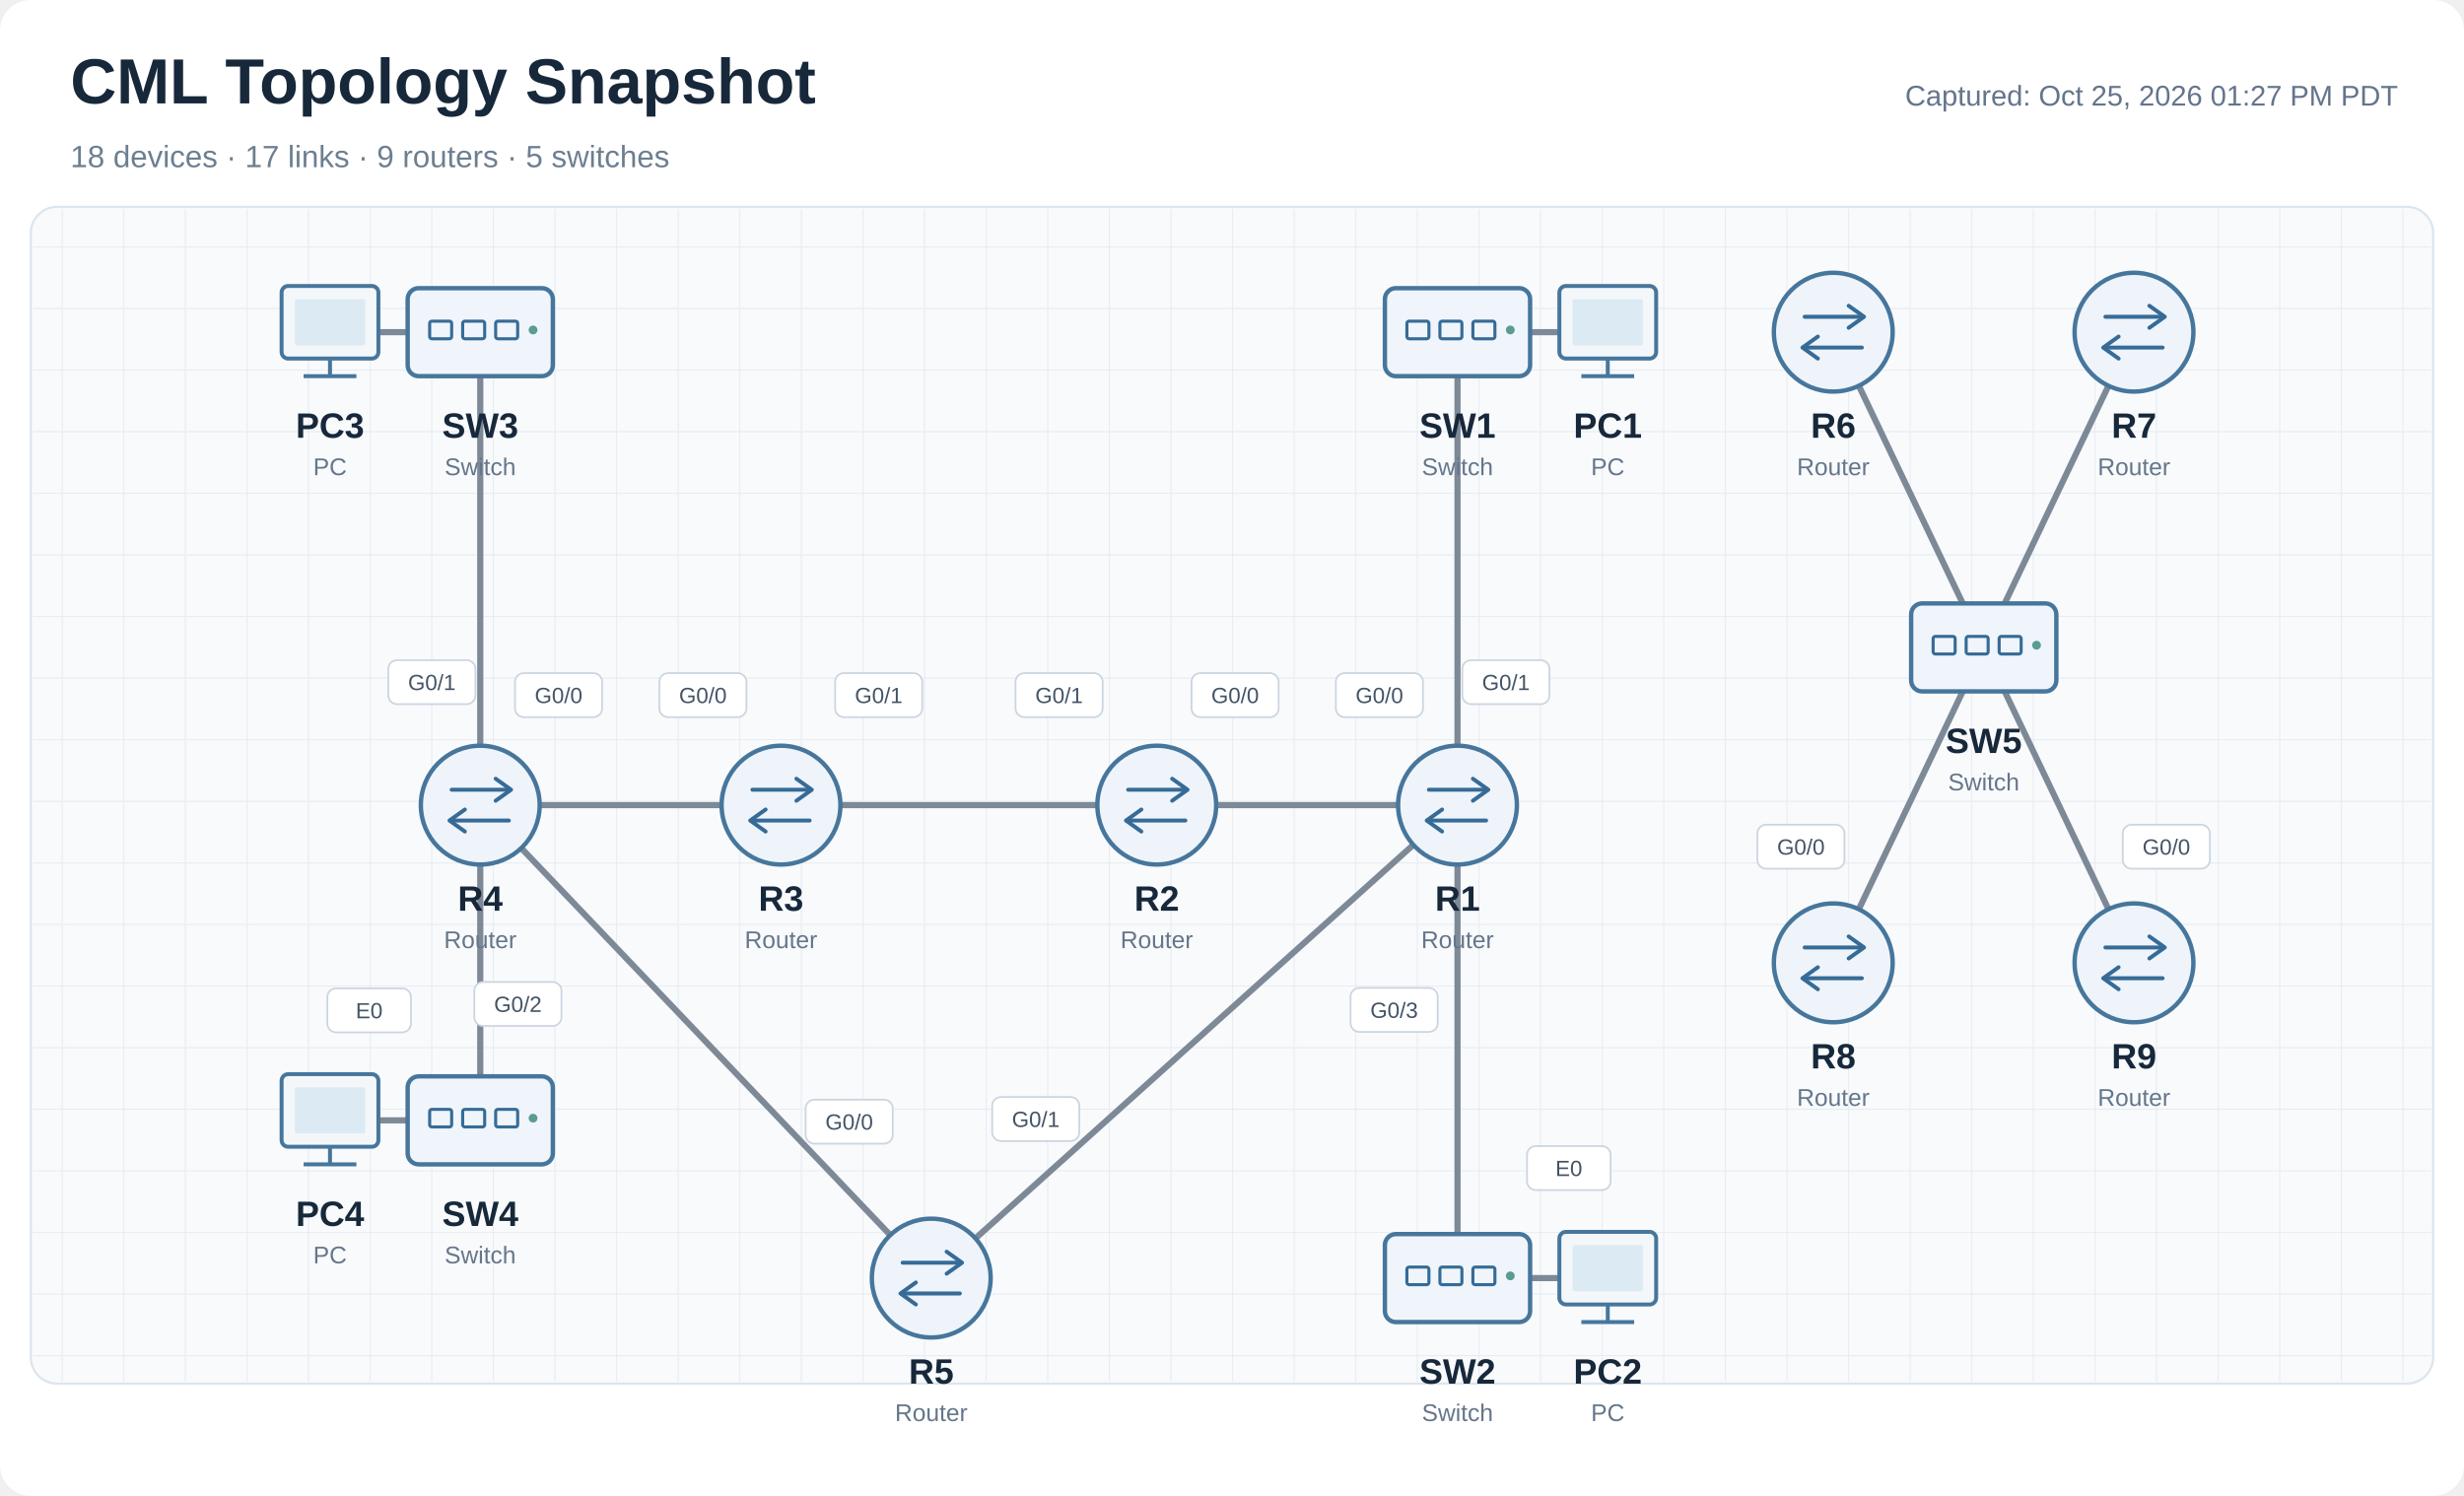
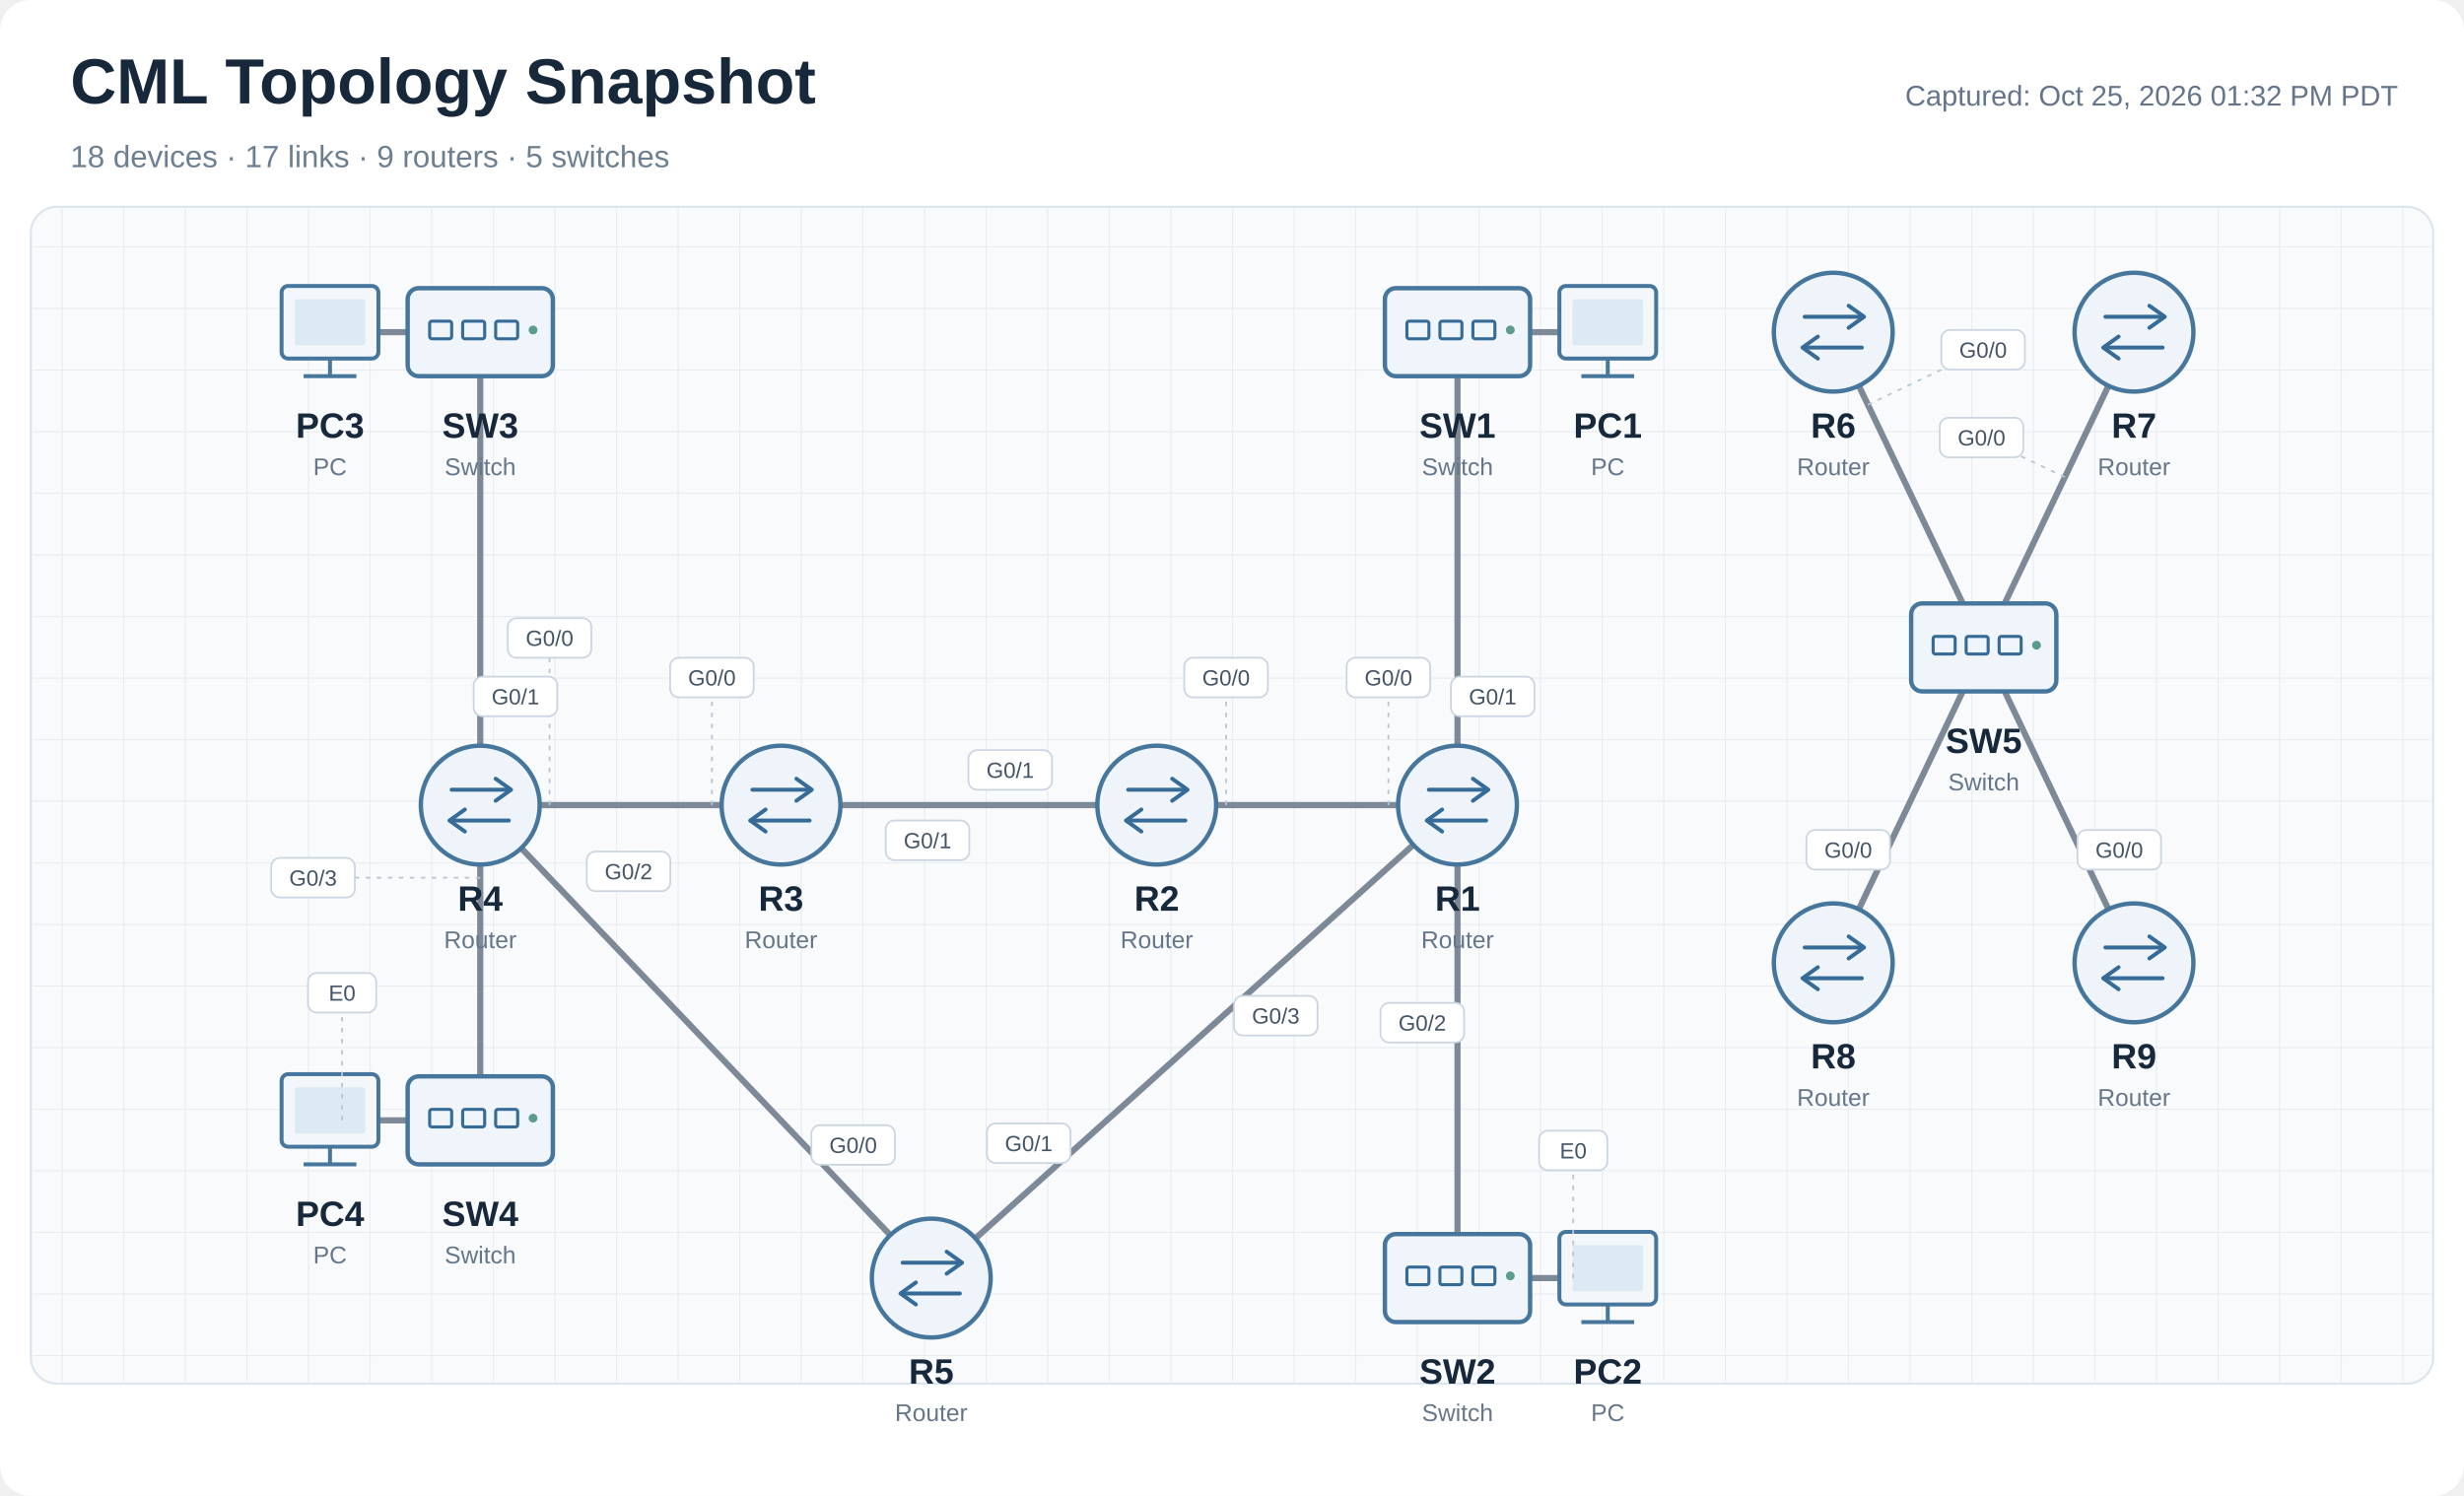
<svg xmlns="http://www.w3.org/2000/svg" width="1120" height="680" viewBox="0 0 1120 680" data-nodes="18" data-links="17" data-routers="9" data-switches="5">
  <defs>
    <pattern id="grid" width="28" height="28" patternUnits="userSpaceOnUse">
      <path d="M28 0H0V28" fill="none" stroke="#e8edf2" stroke-width="1" />
    </pattern>
  </defs>
  <rect width="1120" height="680" rx="14" fill="#fff" />
  <rect x="14" y="94" width="1092" height="535" rx="12" fill="#f8fafc" stroke="#dce5ed" />
  <rect x="15" y="95" width="1090" height="533" rx="12" fill="url(#grid)" />
  <text x="32" y="47" font-family="Arial,Segoe UI,sans-serif" font-size="29" font-weight="700" fill="#17283b">CML Topology Snapshot</text>
  <text x="32" y="76" font-family="Arial,Segoe UI,sans-serif" font-size="14" fill="#6c7f91">18 devices  ·  17 links  ·  9 routers  ·  5 switches</text>
-   <text x="1090" y="48" text-anchor="end" font-family="Arial,Segoe UI,sans-serif" font-size="13" fill="#64748b">Captured: Oct 25, 2026 01:27 PM PDT</text>
+   <text x="1090" y="48" text-anchor="end" font-family="Arial,Segoe UI,sans-serif" font-size="13" fill="#64748b">Captured: Oct 25, 2026 01:32 PM PDT</text>
  <line x1="662.5" y1="366.0" x2="525.8" y2="366.0" stroke="#7d8997" stroke-width="2.8" />
  <line x1="525.8" y1="366.0" x2="355.0" y2="366.0" stroke="#7d8997" stroke-width="2.8" />
  <line x1="355.0" y1="366.0" x2="218.3" y2="366.0" stroke="#7d8997" stroke-width="2.8" />
  <line x1="662.5" y1="366.0" x2="423.3" y2="581.0" stroke="#7d8997" stroke-width="2.8" />
  <line x1="218.3" y1="366.0" x2="423.3" y2="581.0" stroke="#7d8997" stroke-width="2.8" />
  <line x1="662.5" y1="366.0" x2="662.5" y2="151.0" stroke="#7d8997" stroke-width="2.8" />
  <line x1="662.5" y1="366.0" x2="662.5" y2="581.0" stroke="#7d8997" stroke-width="2.8" />
  <line x1="218.3" y1="366.0" x2="218.3" y2="151.0" stroke="#7d8997" stroke-width="2.8" />
  <line x1="662.5" y1="151.0" x2="730.8" y2="151.0" stroke="#7d8997" stroke-width="2.8" />
  <line x1="662.5" y1="581.0" x2="730.8" y2="581.0" stroke="#7d8997" stroke-width="2.8" />
  <line x1="218.3" y1="151.0" x2="150.0" y2="151.0" stroke="#7d8997" stroke-width="2.8" />
  <line x1="218.3" y1="366.0" x2="218.3" y2="509.3" stroke="#7d8997" stroke-width="2.8" />
  <line x1="218.3" y1="509.3" x2="150.0" y2="509.3" stroke="#7d8997" stroke-width="2.8" />
  <line x1="833.3" y1="151.0" x2="901.7" y2="294.3" stroke="#7d8997" stroke-width="2.8" />
  <line x1="970.0" y1="151.0" x2="901.7" y2="294.3" stroke="#7d8997" stroke-width="2.8" />
  <line x1="833.3" y1="437.7" x2="901.7" y2="294.3" stroke="#7d8997" stroke-width="2.8" />
  <line x1="970.0" y1="437.7" x2="901.7" y2="294.3" stroke="#7d8997" stroke-width="2.8" />
  <g transform="translate(662.5,366.0)">
    <circle cx="0" cy="0" r="27" fill="#eef4fa" stroke="#47769c" stroke-width="2" />
    <path d="M-13 -7 H13 M-13 7 H13" fill="none" stroke="#366b97" stroke-width="1.8" stroke-linecap="round" />
    <path d="M7 -12 L14 -7 L7 -2 M-7 2 L-14 7 L-7 12" fill="none" stroke="#366b97" stroke-width="1.8" stroke-linecap="round" stroke-linejoin="round" />
    <text x="0" y="48" text-anchor="middle" font-family="Arial,Segoe UI,sans-serif" font-size="16" font-weight="700" fill="#17283b">R1</text>
    <text x="0" y="65" text-anchor="middle" font-family="Arial,Segoe UI,sans-serif" font-size="11" fill="#65768a">Router</text>
  </g>
  <g transform="translate(525.8,366.0)">
    <circle cx="0" cy="0" r="27" fill="#eef4fa" stroke="#47769c" stroke-width="2" />
    <path d="M-13 -7 H13 M-13 7 H13" fill="none" stroke="#366b97" stroke-width="1.8" stroke-linecap="round" />
    <path d="M7 -12 L14 -7 L7 -2 M-7 2 L-14 7 L-7 12" fill="none" stroke="#366b97" stroke-width="1.8" stroke-linecap="round" stroke-linejoin="round" />
    <text x="0" y="48" text-anchor="middle" font-family="Arial,Segoe UI,sans-serif" font-size="16" font-weight="700" fill="#17283b">R2</text>
    <text x="0" y="65" text-anchor="middle" font-family="Arial,Segoe UI,sans-serif" font-size="11" fill="#65768a">Router</text>
  </g>
  <g transform="translate(355.0,366.0)">
    <circle cx="0" cy="0" r="27" fill="#eef4fa" stroke="#47769c" stroke-width="2" />
    <path d="M-13 -7 H13 M-13 7 H13" fill="none" stroke="#366b97" stroke-width="1.8" stroke-linecap="round" />
    <path d="M7 -12 L14 -7 L7 -2 M-7 2 L-14 7 L-7 12" fill="none" stroke="#366b97" stroke-width="1.8" stroke-linecap="round" stroke-linejoin="round" />
    <text x="0" y="48" text-anchor="middle" font-family="Arial,Segoe UI,sans-serif" font-size="16" font-weight="700" fill="#17283b">R3</text>
    <text x="0" y="65" text-anchor="middle" font-family="Arial,Segoe UI,sans-serif" font-size="11" fill="#65768a">Router</text>
  </g>
  <g transform="translate(218.3,366.0)">
    <circle cx="0" cy="0" r="27" fill="#eef4fa" stroke="#47769c" stroke-width="2" />
    <path d="M-13 -7 H13 M-13 7 H13" fill="none" stroke="#366b97" stroke-width="1.8" stroke-linecap="round" />
    <path d="M7 -12 L14 -7 L7 -2 M-7 2 L-14 7 L-7 12" fill="none" stroke="#366b97" stroke-width="1.8" stroke-linecap="round" stroke-linejoin="round" />
    <text x="0" y="48" text-anchor="middle" font-family="Arial,Segoe UI,sans-serif" font-size="16" font-weight="700" fill="#17283b">R4</text>
    <text x="0" y="65" text-anchor="middle" font-family="Arial,Segoe UI,sans-serif" font-size="11" fill="#65768a">Router</text>
  </g>
  <g transform="translate(423.3,581.0)">
    <circle cx="0" cy="0" r="27" fill="#eef4fa" stroke="#47769c" stroke-width="2" />
    <path d="M-13 -7 H13 M-13 7 H13" fill="none" stroke="#366b97" stroke-width="1.8" stroke-linecap="round" />
    <path d="M7 -12 L14 -7 L7 -2 M-7 2 L-14 7 L-7 12" fill="none" stroke="#366b97" stroke-width="1.8" stroke-linecap="round" stroke-linejoin="round" />
    <text x="0" y="48" text-anchor="middle" font-family="Arial,Segoe UI,sans-serif" font-size="16" font-weight="700" fill="#17283b">R5</text>
    <text x="0" y="65" text-anchor="middle" font-family="Arial,Segoe UI,sans-serif" font-size="11" fill="#65768a">Router</text>
  </g>
  <g transform="translate(662.5,151.0)">
    <rect x="-33" y="-20" width="66" height="40" rx="5" fill="#eff5fa" stroke="#47769c" stroke-width="2" />
    <rect x="-23" y="-5" width="10" height="8" rx="1" fill="none" stroke="#366b97" stroke-width="1.4" />
    <rect x="-8" y="-5" width="10" height="8" rx="1" fill="none" stroke="#366b97" stroke-width="1.4" />
    <rect x="7" y="-5" width="10" height="8" rx="1" fill="none" stroke="#366b97" stroke-width="1.4" />
    <circle cx="24" cy="-1" r="2" fill="#5b9b91" />
    <text x="0" y="48" text-anchor="middle" font-family="Arial,Segoe UI,sans-serif" font-size="16" font-weight="700" fill="#17283b">SW1</text>
    <text x="0" y="65" text-anchor="middle" font-family="Arial,Segoe UI,sans-serif" font-size="11" fill="#65768a">Switch</text>
  </g>
  <g transform="translate(662.5,581.0)">
    <rect x="-33" y="-20" width="66" height="40" rx="5" fill="#eff5fa" stroke="#47769c" stroke-width="2" />
    <rect x="-23" y="-5" width="10" height="8" rx="1" fill="none" stroke="#366b97" stroke-width="1.4" />
    <rect x="-8" y="-5" width="10" height="8" rx="1" fill="none" stroke="#366b97" stroke-width="1.4" />
    <rect x="7" y="-5" width="10" height="8" rx="1" fill="none" stroke="#366b97" stroke-width="1.4" />
    <circle cx="24" cy="-1" r="2" fill="#5b9b91" />
    <text x="0" y="48" text-anchor="middle" font-family="Arial,Segoe UI,sans-serif" font-size="16" font-weight="700" fill="#17283b">SW2</text>
    <text x="0" y="65" text-anchor="middle" font-family="Arial,Segoe UI,sans-serif" font-size="11" fill="#65768a">Switch</text>
  </g>
  <g transform="translate(218.3,151.0)">
    <rect x="-33" y="-20" width="66" height="40" rx="5" fill="#eff5fa" stroke="#47769c" stroke-width="2" />
    <rect x="-23" y="-5" width="10" height="8" rx="1" fill="none" stroke="#366b97" stroke-width="1.4" />
    <rect x="-8" y="-5" width="10" height="8" rx="1" fill="none" stroke="#366b97" stroke-width="1.4" />
    <rect x="7" y="-5" width="10" height="8" rx="1" fill="none" stroke="#366b97" stroke-width="1.4" />
    <circle cx="24" cy="-1" r="2" fill="#5b9b91" />
    <text x="0" y="48" text-anchor="middle" font-family="Arial,Segoe UI,sans-serif" font-size="16" font-weight="700" fill="#17283b">SW3</text>
    <text x="0" y="65" text-anchor="middle" font-family="Arial,Segoe UI,sans-serif" font-size="11" fill="#65768a">Switch</text>
  </g>
  <g transform="translate(730.8,151.0)">
    <rect x="-22" y="-21" width="44" height="33" rx="3" fill="#f3f7fa" stroke="#47769c" stroke-width="1.8" />
    <rect x="-16" y="-15" width="32" height="21" rx="1" fill="#dceaf3" />
    <path d="M0 12 V20 M-12 20 H12" stroke="#47769c" stroke-width="1.8" />
    <text x="0" y="48" text-anchor="middle" font-family="Arial,Segoe UI,sans-serif" font-size="16" font-weight="700" fill="#17283b">PC1</text>
    <text x="0" y="65" text-anchor="middle" font-family="Arial,Segoe UI,sans-serif" font-size="11" fill="#65768a">PC</text>
  </g>
  <g transform="translate(730.8,581.0)">
    <rect x="-22" y="-21" width="44" height="33" rx="3" fill="#f3f7fa" stroke="#47769c" stroke-width="1.8" />
    <rect x="-16" y="-15" width="32" height="21" rx="1" fill="#dceaf3" />
    <path d="M0 12 V20 M-12 20 H12" stroke="#47769c" stroke-width="1.8" />
    <text x="0" y="48" text-anchor="middle" font-family="Arial,Segoe UI,sans-serif" font-size="16" font-weight="700" fill="#17283b">PC2</text>
    <text x="0" y="65" text-anchor="middle" font-family="Arial,Segoe UI,sans-serif" font-size="11" fill="#65768a">PC</text>
  </g>
  <g transform="translate(150.0,151.0)">
    <rect x="-22" y="-21" width="44" height="33" rx="3" fill="#f3f7fa" stroke="#47769c" stroke-width="1.8" />
    <rect x="-16" y="-15" width="32" height="21" rx="1" fill="#dceaf3" />
    <path d="M0 12 V20 M-12 20 H12" stroke="#47769c" stroke-width="1.8" />
    <text x="0" y="48" text-anchor="middle" font-family="Arial,Segoe UI,sans-serif" font-size="16" font-weight="700" fill="#17283b">PC3</text>
    <text x="0" y="65" text-anchor="middle" font-family="Arial,Segoe UI,sans-serif" font-size="11" fill="#65768a">PC</text>
  </g>
  <g transform="translate(218.3,509.3)">
    <rect x="-33" y="-20" width="66" height="40" rx="5" fill="#eff5fa" stroke="#47769c" stroke-width="2" />
    <rect x="-23" y="-5" width="10" height="8" rx="1" fill="none" stroke="#366b97" stroke-width="1.4" />
    <rect x="-8" y="-5" width="10" height="8" rx="1" fill="none" stroke="#366b97" stroke-width="1.4" />
    <rect x="7" y="-5" width="10" height="8" rx="1" fill="none" stroke="#366b97" stroke-width="1.4" />
    <circle cx="24" cy="-1" r="2" fill="#5b9b91" />
    <text x="0" y="48" text-anchor="middle" font-family="Arial,Segoe UI,sans-serif" font-size="16" font-weight="700" fill="#17283b">SW4</text>
    <text x="0" y="65" text-anchor="middle" font-family="Arial,Segoe UI,sans-serif" font-size="11" fill="#65768a">Switch</text>
  </g>
  <g transform="translate(150.0,509.3)">
    <rect x="-22" y="-21" width="44" height="33" rx="3" fill="#f3f7fa" stroke="#47769c" stroke-width="1.8" />
    <rect x="-16" y="-15" width="32" height="21" rx="1" fill="#dceaf3" />
    <path d="M0 12 V20 M-12 20 H12" stroke="#47769c" stroke-width="1.8" />
    <text x="0" y="48" text-anchor="middle" font-family="Arial,Segoe UI,sans-serif" font-size="16" font-weight="700" fill="#17283b">PC4</text>
    <text x="0" y="65" text-anchor="middle" font-family="Arial,Segoe UI,sans-serif" font-size="11" fill="#65768a">PC</text>
  </g>
  <g transform="translate(833.3,151.0)">
    <circle cx="0" cy="0" r="27" fill="#eef4fa" stroke="#47769c" stroke-width="2" />
    <path d="M-13 -7 H13 M-13 7 H13" fill="none" stroke="#366b97" stroke-width="1.8" stroke-linecap="round" />
    <path d="M7 -12 L14 -7 L7 -2 M-7 2 L-14 7 L-7 12" fill="none" stroke="#366b97" stroke-width="1.8" stroke-linecap="round" stroke-linejoin="round" />
    <text x="0" y="48" text-anchor="middle" font-family="Arial,Segoe UI,sans-serif" font-size="16" font-weight="700" fill="#17283b">R6</text>
    <text x="0" y="65" text-anchor="middle" font-family="Arial,Segoe UI,sans-serif" font-size="11" fill="#65768a">Router</text>
  </g>
  <g transform="translate(970.0,151.0)">
    <circle cx="0" cy="0" r="27" fill="#eef4fa" stroke="#47769c" stroke-width="2" />
    <path d="M-13 -7 H13 M-13 7 H13" fill="none" stroke="#366b97" stroke-width="1.8" stroke-linecap="round" />
    <path d="M7 -12 L14 -7 L7 -2 M-7 2 L-14 7 L-7 12" fill="none" stroke="#366b97" stroke-width="1.8" stroke-linecap="round" stroke-linejoin="round" />
    <text x="0" y="48" text-anchor="middle" font-family="Arial,Segoe UI,sans-serif" font-size="16" font-weight="700" fill="#17283b">R7</text>
    <text x="0" y="65" text-anchor="middle" font-family="Arial,Segoe UI,sans-serif" font-size="11" fill="#65768a">Router</text>
  </g>
  <g transform="translate(833.3,437.7)">
    <circle cx="0" cy="0" r="27" fill="#eef4fa" stroke="#47769c" stroke-width="2" />
    <path d="M-13 -7 H13 M-13 7 H13" fill="none" stroke="#366b97" stroke-width="1.8" stroke-linecap="round" />
    <path d="M7 -12 L14 -7 L7 -2 M-7 2 L-14 7 L-7 12" fill="none" stroke="#366b97" stroke-width="1.8" stroke-linecap="round" stroke-linejoin="round" />
    <text x="0" y="48" text-anchor="middle" font-family="Arial,Segoe UI,sans-serif" font-size="16" font-weight="700" fill="#17283b">R8</text>
    <text x="0" y="65" text-anchor="middle" font-family="Arial,Segoe UI,sans-serif" font-size="11" fill="#65768a">Router</text>
  </g>
  <g transform="translate(970.0,437.7)">
    <circle cx="0" cy="0" r="27" fill="#eef4fa" stroke="#47769c" stroke-width="2" />
    <path d="M-13 -7 H13 M-13 7 H13" fill="none" stroke="#366b97" stroke-width="1.8" stroke-linecap="round" />
    <path d="M7 -12 L14 -7 L7 -2 M-7 2 L-14 7 L-7 12" fill="none" stroke="#366b97" stroke-width="1.8" stroke-linecap="round" stroke-linejoin="round" />
    <text x="0" y="48" text-anchor="middle" font-family="Arial,Segoe UI,sans-serif" font-size="16" font-weight="700" fill="#17283b">R9</text>
    <text x="0" y="65" text-anchor="middle" font-family="Arial,Segoe UI,sans-serif" font-size="11" fill="#65768a">Router</text>
  </g>
  <g transform="translate(901.7,294.3)">
    <rect x="-33" y="-20" width="66" height="40" rx="5" fill="#eff5fa" stroke="#47769c" stroke-width="2" />
    <rect x="-23" y="-5" width="10" height="8" rx="1" fill="none" stroke="#366b97" stroke-width="1.4" />
    <rect x="-8" y="-5" width="10" height="8" rx="1" fill="none" stroke="#366b97" stroke-width="1.4" />
    <rect x="7" y="-5" width="10" height="8" rx="1" fill="none" stroke="#366b97" stroke-width="1.4" />
    <circle cx="24" cy="-1" r="2" fill="#5b9b91" />
    <text x="0" y="48" text-anchor="middle" font-family="Arial,Segoe UI,sans-serif" font-size="16" font-weight="700" fill="#17283b">SW5</text>
    <text x="0" y="65" text-anchor="middle" font-family="Arial,Segoe UI,sans-serif" font-size="11" fill="#65768a">Switch</text>
  </g>
-   <rect x="607.2" y="306.0" width="39.6" height="20" rx="4" fill="#ffffff" stroke="#cbd5e1" stroke-width="0.8" />
-   <text x="627.0" y="319.6" text-anchor="middle" font-family="Arial,Segoe UI,sans-serif" font-size="10" fill="#435466">G0/0</text>
-   <rect x="541.6" y="306.0" width="39.6" height="20" rx="4" fill="#ffffff" stroke="#cbd5e1" stroke-width="0.8" />
-   <text x="561.4" y="319.6" text-anchor="middle" font-family="Arial,Segoe UI,sans-serif" font-size="10" fill="#435466">G0/0</text>
-   <rect x="461.6" y="306.0" width="39.6" height="20" rx="4" fill="#ffffff" stroke="#cbd5e1" stroke-width="0.8" />
-   <text x="481.4" y="319.6" text-anchor="middle" font-family="Arial,Segoe UI,sans-serif" font-size="10" fill="#435466">G0/1</text>
-   <rect x="379.6" y="306.0" width="39.6" height="20" rx="4" fill="#ffffff" stroke="#cbd5e1" stroke-width="0.8" />
-   <text x="399.4" y="319.6" text-anchor="middle" font-family="Arial,Segoe UI,sans-serif" font-size="10" fill="#435466">G0/1</text>
-   <rect x="299.7" y="306.0" width="39.6" height="20" rx="4" fill="#ffffff" stroke="#cbd5e1" stroke-width="0.8" />
-   <text x="319.5" y="319.6" text-anchor="middle" font-family="Arial,Segoe UI,sans-serif" font-size="10" fill="#435466">G0/0</text>
-   <rect x="234.1" y="306.0" width="39.6" height="20" rx="4" fill="#ffffff" stroke="#cbd5e1" stroke-width="0.8" />
-   <text x="253.9" y="319.6" text-anchor="middle" font-family="Arial,Segoe UI,sans-serif" font-size="10" fill="#435466">G0/0</text>
-   <rect x="613.9" y="449.1" width="39.6" height="20" rx="4" fill="#ffffff" stroke="#cbd5e1" stroke-width="0.8" />
-   <text x="633.7" y="462.7" text-anchor="middle" font-family="Arial,Segoe UI,sans-serif" font-size="10" fill="#435466">G0/3</text>
-   <rect x="451.0" y="498.7" width="39.6" height="20" rx="4" fill="#ffffff" stroke="#cbd5e1" stroke-width="0.8" />
-   <text x="470.8" y="512.3" text-anchor="middle" font-family="Arial,Segoe UI,sans-serif" font-size="10" fill="#435466">G0/1</text>
-   <rect x="215.6" y="446.4" width="39.6" height="20" rx="4" fill="#ffffff" stroke="#cbd5e1" stroke-width="0.8" />
-   <text x="235.4" y="460.0" text-anchor="middle" font-family="Arial,Segoe UI,sans-serif" font-size="10" fill="#435466">G0/2</text>
-   <rect x="366.2" y="499.9" width="39.6" height="20" rx="4" fill="#ffffff" stroke="#cbd5e1" stroke-width="0.8" />
-   <text x="386.0" y="513.5" text-anchor="middle" font-family="Arial,Segoe UI,sans-serif" font-size="10" fill="#435466">G0/0</text>
-   <rect x="664.7" y="300.1" width="39.6" height="20" rx="4" fill="#ffffff" stroke="#cbd5e1" stroke-width="0.8" />
-   <text x="684.5" y="313.7" text-anchor="middle" font-family="Arial,Segoe UI,sans-serif" font-size="10" fill="#435466">G0/1</text>
-   <rect x="176.5" y="300.1" width="39.6" height="20" rx="4" fill="#ffffff" stroke="#cbd5e1" stroke-width="0.8" />
-   <text x="196.3" y="313.7" text-anchor="middle" font-family="Arial,Segoe UI,sans-serif" font-size="10" fill="#435466">G0/1</text>
-   <rect x="694.1" y="521.0" width="38.0" height="20" rx="4" fill="#ffffff" stroke="#cbd5e1" stroke-width="0.8" />
-   <text x="713.1" y="534.6" text-anchor="middle" font-family="Arial,Segoe UI,sans-serif" font-size="10" fill="#435466">E0</text>
-   <rect x="148.8" y="449.3" width="38.0" height="20" rx="4" fill="#ffffff" stroke="#cbd5e1" stroke-width="0.8" />
-   <text x="167.8" y="462.9" text-anchor="middle" font-family="Arial,Segoe UI,sans-serif" font-size="10" fill="#435466">E0</text>
-   <rect x="798.8" y="374.9" width="39.6" height="20" rx="4" fill="#ffffff" stroke="#cbd5e1" stroke-width="0.8" />
-   <text x="818.6" y="388.5" text-anchor="middle" font-family="Arial,Segoe UI,sans-serif" font-size="10" fill="#435466">G0/0</text>
-   <rect x="964.9" y="374.9" width="39.6" height="20" rx="4" fill="#ffffff" stroke="#cbd5e1" stroke-width="0.8" />
-   <text x="984.7" y="388.5" text-anchor="middle" font-family="Arial,Segoe UI,sans-serif" font-size="10" fill="#435466">G0/0</text>
+   <line x1="849.0" y1="184.0" x2="901.4" y2="159.0" stroke="#b7c5d3" stroke-width="0.8" stroke-dasharray="2 3" />
+   <line x1="938.6" y1="216.9" x2="900.7" y2="198.9" stroke="#b7c5d3" stroke-width="0.8" stroke-dasharray="2 3" />
+   <line x1="218.3" y1="399.0" x2="142.3" y2="399.0" stroke="#b7c5d3" stroke-width="0.8" stroke-dasharray="2 3" />
+   <line x1="323.6" y1="366.0" x2="323.6" y2="308.0" stroke="#b7c5d3" stroke-width="0.8" stroke-dasharray="2 3" />
+   <line x1="249.8" y1="366.0" x2="249.8" y2="290.0" stroke="#b7c5d3" stroke-width="0.8" stroke-dasharray="2 3" />
+   <line x1="631.1" y1="366.0" x2="631.1" y2="308.0" stroke="#b7c5d3" stroke-width="0.8" stroke-dasharray="2 3" />
+   <line x1="557.3" y1="366.0" x2="557.3" y2="308.0" stroke="#b7c5d3" stroke-width="0.8" stroke-dasharray="2 3" />
+   <line x1="715.1" y1="581.0" x2="715.1" y2="523.0" stroke="#b7c5d3" stroke-width="0.8" stroke-dasharray="2 3" />
+   <line x1="155.5" y1="509.3" x2="155.5" y2="451.3" stroke="#b7c5d3" stroke-width="0.8" stroke-dasharray="2 3" />
+   <rect x="560.9" y="452.7" width="38.0" height="18" rx="4" fill="#ffffff" stroke="#cbd5e1" stroke-width="0.8" />
+   <text x="579.9" y="465.3" text-anchor="middle" font-family="Arial,Segoe UI,sans-serif" font-size="10" fill="#435466">G0/3</text>
+   <rect x="448.6" y="510.7" width="38.0" height="18" rx="4" fill="#ffffff" stroke="#cbd5e1" stroke-width="0.8" />
+   <text x="467.6" y="523.3" text-anchor="middle" font-family="Arial,Segoe UI,sans-serif" font-size="10" fill="#435466">G0/1</text>
+   <rect x="266.7" y="387.1" width="38.0" height="18" rx="4" fill="#ffffff" stroke="#cbd5e1" stroke-width="0.8" />
+   <text x="285.7" y="399.7" text-anchor="middle" font-family="Arial,Segoe UI,sans-serif" font-size="10" fill="#435466">G0/2</text>
+   <rect x="368.8" y="511.5" width="38.0" height="18" rx="4" fill="#ffffff" stroke="#cbd5e1" stroke-width="0.8" />
+   <text x="387.8" y="524.1" text-anchor="middle" font-family="Arial,Segoe UI,sans-serif" font-size="10" fill="#435466">G0/0</text>
+   <rect x="659.5" y="307.6" width="38.0" height="18" rx="4" fill="#ffffff" stroke="#cbd5e1" stroke-width="0.8" />
+   <text x="678.5" y="320.2" text-anchor="middle" font-family="Arial,Segoe UI,sans-serif" font-size="10" fill="#435466">G0/1</text>
+   <rect x="627.5" y="455.9" width="38.0" height="18" rx="4" fill="#ffffff" stroke="#cbd5e1" stroke-width="0.8" />
+   <text x="646.5" y="468.5" text-anchor="middle" font-family="Arial,Segoe UI,sans-serif" font-size="10" fill="#435466">G0/2</text>
+   <rect x="215.3" y="307.6" width="38.0" height="18" rx="4" fill="#ffffff" stroke="#cbd5e1" stroke-width="0.8" />
+   <text x="234.3" y="320.2" text-anchor="middle" font-family="Arial,Segoe UI,sans-serif" font-size="10" fill="#435466">G0/1</text>
+   <rect x="440.2" y="341.0" width="38.0" height="18" rx="4" fill="#ffffff" stroke="#cbd5e1" stroke-width="0.8" />
+   <text x="459.2" y="353.6" text-anchor="middle" font-family="Arial,Segoe UI,sans-serif" font-size="10" fill="#435466">G0/1</text>
+   <rect x="402.6" y="373.0" width="38.0" height="18" rx="4" fill="#ffffff" stroke="#cbd5e1" stroke-width="0.8" />
+   <text x="421.6" y="385.6" text-anchor="middle" font-family="Arial,Segoe UI,sans-serif" font-size="10" fill="#435466">G0/1</text>
+   <rect x="821.1" y="377.3" width="38.0" height="18" rx="4" fill="#ffffff" stroke="#cbd5e1" stroke-width="0.8" />
+   <text x="840.1" y="389.9" text-anchor="middle" font-family="Arial,Segoe UI,sans-serif" font-size="10" fill="#435466">G0/0</text>
+   <rect x="882.4" y="150.0" width="38.0" height="18" rx="4" fill="#ffffff" stroke="#cbd5e1" stroke-width="0.8" />
+   <text x="901.4" y="162.6" text-anchor="middle" font-family="Arial,Segoe UI,sans-serif" font-size="10" fill="#435466">G0/0</text>
+   <rect x="944.3" y="377.3" width="38.0" height="18" rx="4" fill="#ffffff" stroke="#cbd5e1" stroke-width="0.8" />
+   <text x="963.3" y="389.9" text-anchor="middle" font-family="Arial,Segoe UI,sans-serif" font-size="10" fill="#435466">G0/0</text>
+   <rect x="881.7" y="189.9" width="38.0" height="18" rx="4" fill="#ffffff" stroke="#cbd5e1" stroke-width="0.8" />
+   <text x="900.7" y="202.5" text-anchor="middle" font-family="Arial,Segoe UI,sans-serif" font-size="10" fill="#435466">G0/0</text>
+   <rect x="123.3" y="390.0" width="38.0" height="18" rx="4" fill="#ffffff" stroke="#cbd5e1" stroke-width="0.8" />
+   <text x="142.3" y="402.6" text-anchor="middle" font-family="Arial,Segoe UI,sans-serif" font-size="10" fill="#435466">G0/3</text>
+   <rect x="304.6" y="299.0" width="38.0" height="18" rx="4" fill="#ffffff" stroke="#cbd5e1" stroke-width="0.8" />
+   <text x="323.6" y="311.6" text-anchor="middle" font-family="Arial,Segoe UI,sans-serif" font-size="10" fill="#435466">G0/0</text>
+   <rect x="230.8" y="281.0" width="38.0" height="18" rx="4" fill="#ffffff" stroke="#cbd5e1" stroke-width="0.8" />
+   <text x="249.8" y="293.6" text-anchor="middle" font-family="Arial,Segoe UI,sans-serif" font-size="10" fill="#435466">G0/0</text>
+   <rect x="612.1" y="299.0" width="38.0" height="18" rx="4" fill="#ffffff" stroke="#cbd5e1" stroke-width="0.8" />
+   <text x="631.1" y="311.6" text-anchor="middle" font-family="Arial,Segoe UI,sans-serif" font-size="10" fill="#435466">G0/0</text>
+   <rect x="538.3" y="299.0" width="38.0" height="18" rx="4" fill="#ffffff" stroke="#cbd5e1" stroke-width="0.8" />
+   <text x="557.3" y="311.6" text-anchor="middle" font-family="Arial,Segoe UI,sans-serif" font-size="10" fill="#435466">G0/0</text>
+   <rect x="699.6" y="514.0" width="31.0" height="18" rx="4" fill="#ffffff" stroke="#cbd5e1" stroke-width="0.8" />
+   <text x="715.1" y="526.6" text-anchor="middle" font-family="Arial,Segoe UI,sans-serif" font-size="10" fill="#435466">E0</text>
+   <rect x="140.0" y="442.3" width="31.0" height="18" rx="4" fill="#ffffff" stroke="#cbd5e1" stroke-width="0.8" />
+   <text x="155.5" y="454.9" text-anchor="middle" font-family="Arial,Segoe UI,sans-serif" font-size="10" fill="#435466">E0</text>
</svg>
